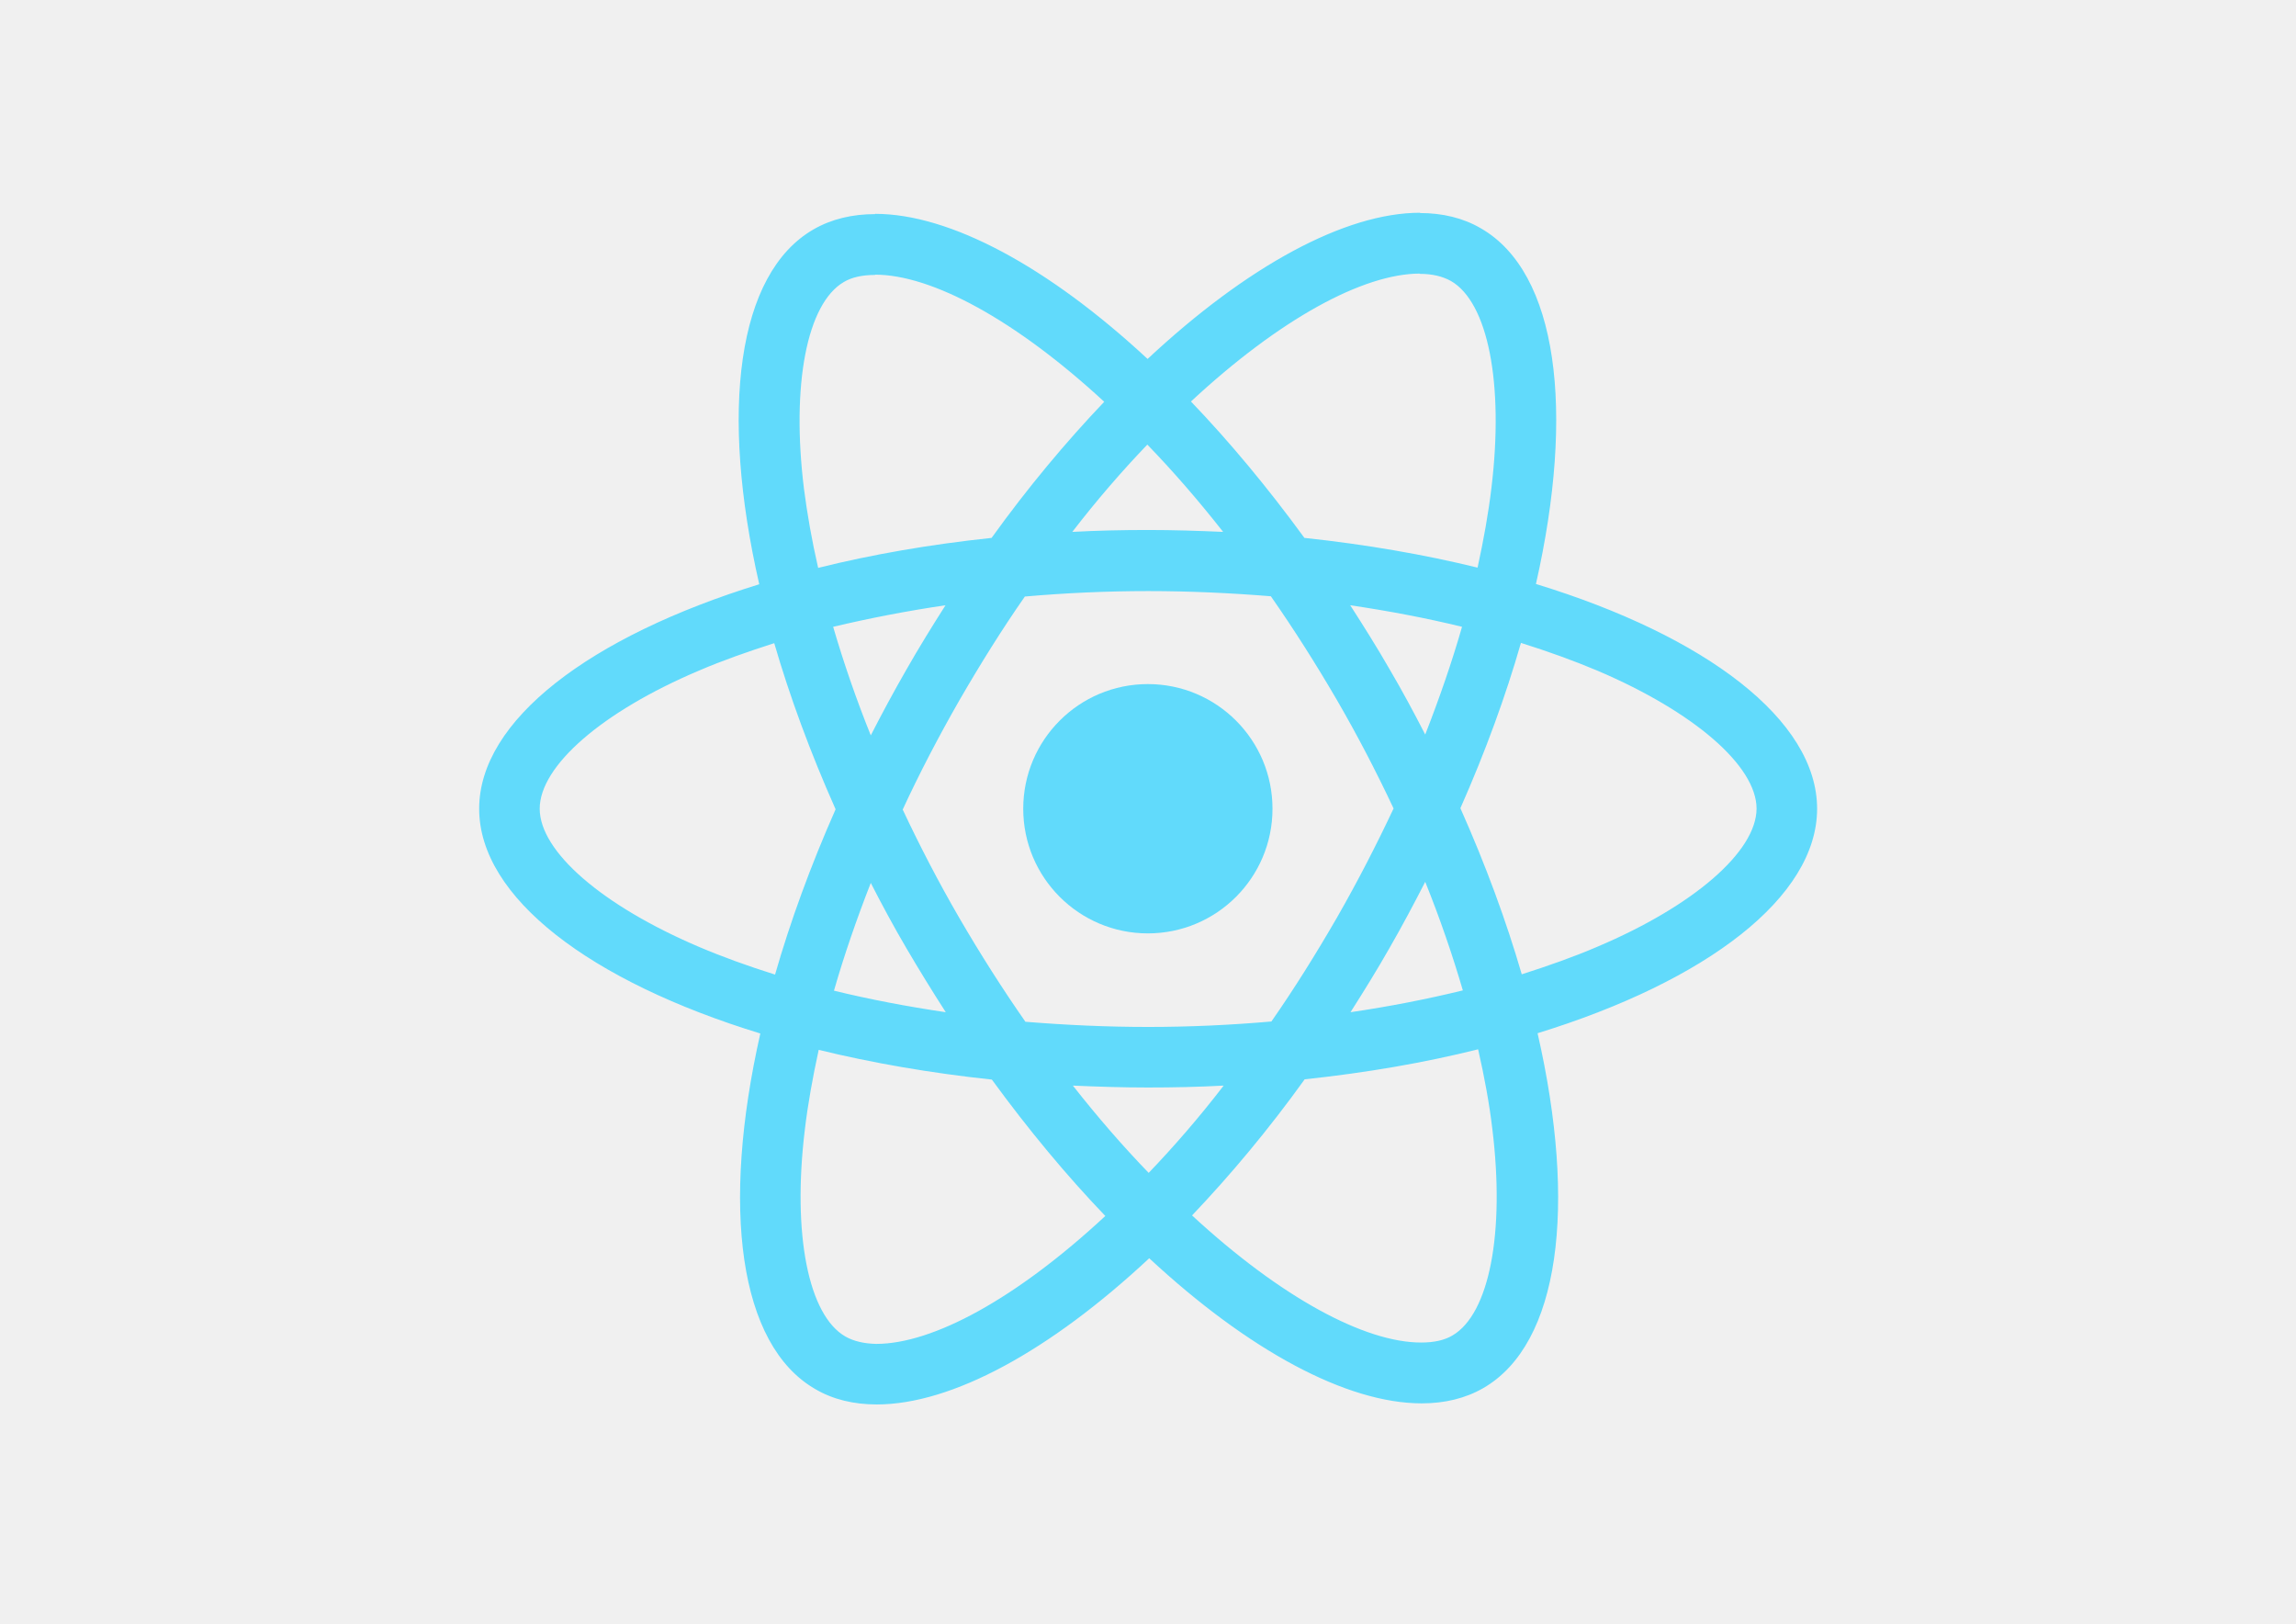
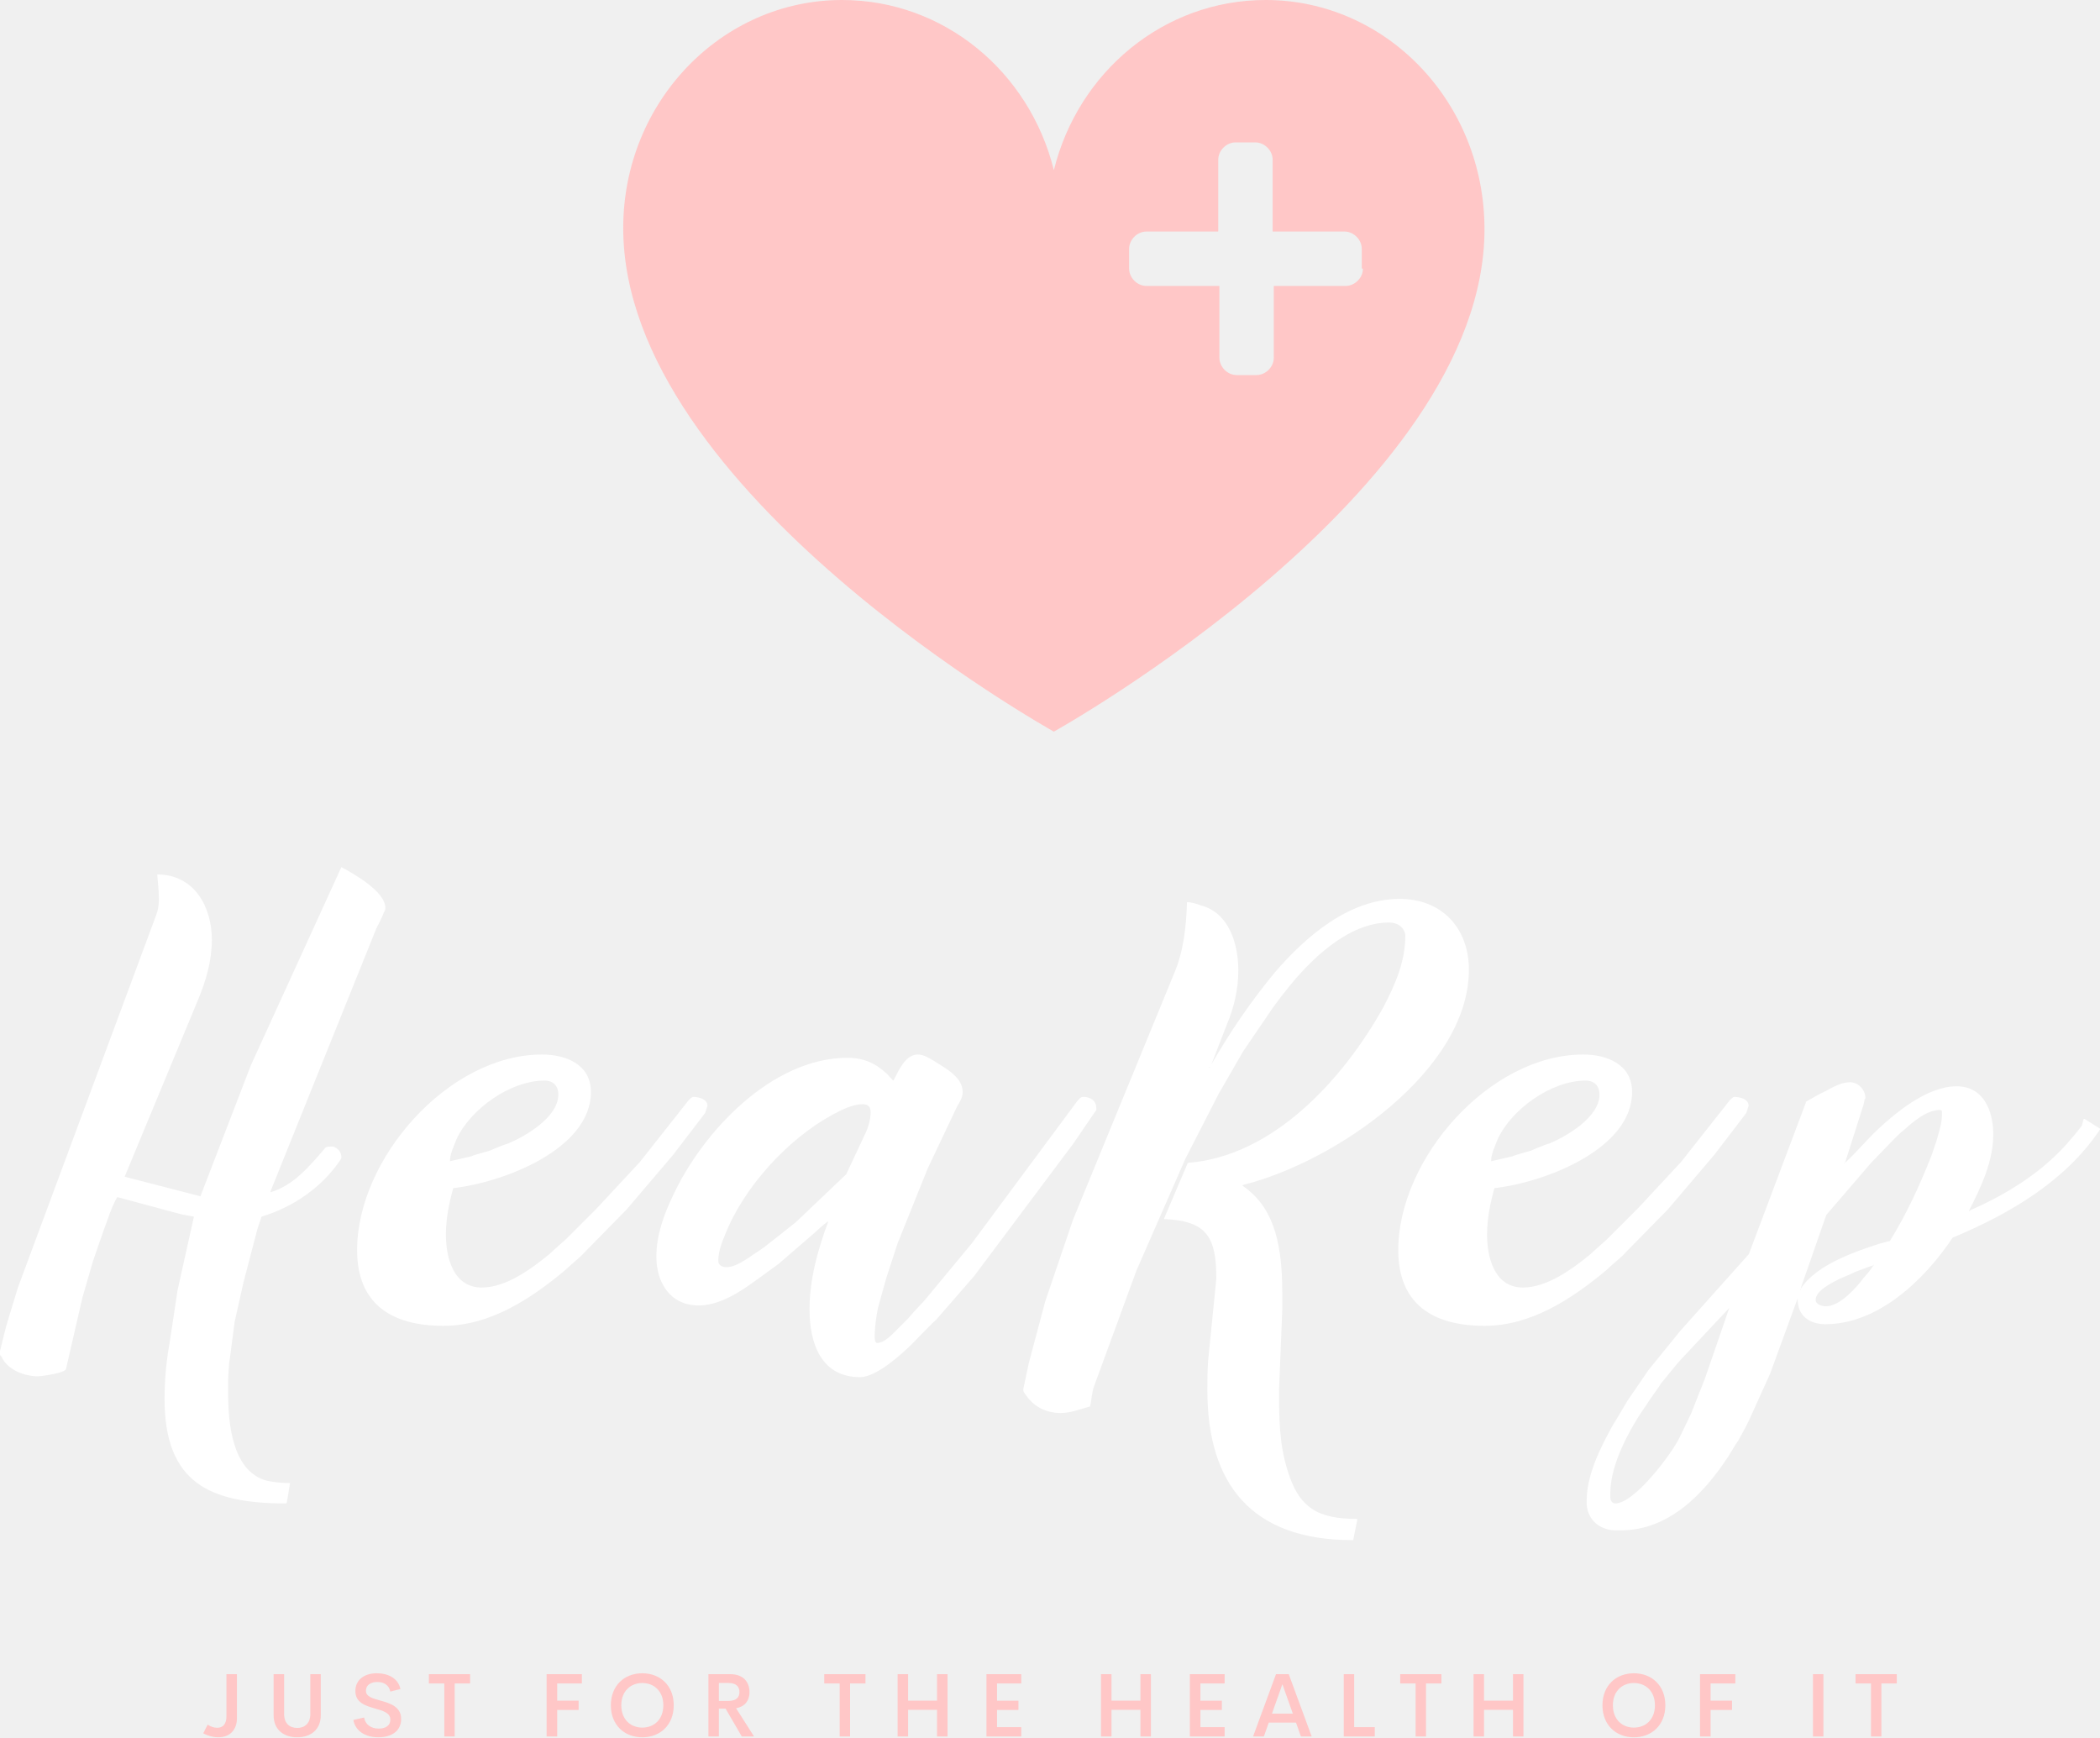
- <svg xmlns="http://www.w3.org/2000/svg" viewBox="0 0 841.9 595.3">
-   <g fill="#61DAFB">
-     <path d="M666.3 296.5c0-32.5-40.7-63.3-103.1-82.4 14.4-63.6 8-114.2-20.2-130.4-6.5-3.8-14.1-5.6-22.4-5.6v22.3c4.6 0 8.3.9 11.4 2.6 13.6 7.8 19.5 37.5 14.9 75.7-1.1 9.4-2.9 19.3-5.1 29.4-19.6-4.8-41-8.5-63.5-10.9-13.5-18.5-27.5-35.3-41.6-50 32.6-30.3 63.2-46.9 84-46.9V78c-27.5 0-63.5 19.6-99.9 53.6-36.4-33.8-72.4-53.2-99.9-53.2v22.3c20.7 0 51.4 16.5 84 46.6-14 14.7-28 31.4-41.3 49.9-22.6 2.4-44 6.1-63.6 11-2.3-10-4-19.7-5.2-29-4.7-38.2 1.1-67.9 14.6-75.8 3-1.8 6.9-2.6 11.5-2.6V78.5c-8.4 0-16 1.8-22.6 5.6-28.1 16.2-34.4 66.7-19.9 130.1-62.2 19.2-102.7 49.9-102.7 82.3 0 32.5 40.7 63.3 103.1 82.4-14.4 63.6-8 114.2 20.2 130.4 6.5 3.8 14.1 5.6 22.5 5.6 27.5 0 63.5-19.6 99.9-53.6 36.4 33.8 72.4 53.2 99.9 53.2 8.4 0 16-1.8 22.6-5.6 28.1-16.2 34.4-66.7 19.9-130.1 62-19.1 102.5-49.9 102.5-82.3zm-130.2-66.7c-3.7 12.9-8.3 26.2-13.5 39.5-4.1-8-8.4-16-13.1-24-4.6-8-9.5-15.8-14.4-23.4 14.2 2.1 27.9 4.7 41 7.9zm-45.8 106.5c-7.8 13.5-15.8 26.3-24.1 38.2-14.9 1.3-30 2-45.2 2-15.1 0-30.2-.7-45-1.9-8.3-11.9-16.4-24.6-24.2-38-7.6-13.1-14.5-26.4-20.8-39.8 6.2-13.4 13.2-26.8 20.7-39.9 7.8-13.5 15.8-26.3 24.1-38.2 14.9-1.3 30-2 45.2-2 15.1 0 30.2.7 45 1.9 8.3 11.9 16.4 24.6 24.2 38 7.6 13.1 14.5 26.4 20.8 39.8-6.3 13.4-13.2 26.8-20.7 39.9zm32.3-13c5.4 13.4 10 26.8 13.8 39.8-13.1 3.2-26.9 5.9-41.2 8 4.9-7.7 9.8-15.6 14.4-23.7 4.6-8 8.9-16.1 13-24.1zM421.2 430c-9.3-9.6-18.6-20.3-27.8-32 9 .4 18.2.7 27.5.7 9.4 0 18.7-.2 27.8-.7-9 11.7-18.3 22.4-27.5 32zm-74.4-58.9c-14.2-2.1-27.9-4.7-41-7.9 3.7-12.9 8.3-26.2 13.5-39.5 4.1 8 8.4 16 13.1 24 4.7 8 9.5 15.8 14.4 23.4zM420.7 163c9.3 9.6 18.6 20.3 27.8 32-9-.4-18.2-.7-27.5-.7-9.4 0-18.7.2-27.8.7 9-11.7 18.3-22.4 27.5-32zm-74 58.9c-4.9 7.7-9.8 15.6-14.4 23.7-4.6 8-8.9 16-13 24-5.4-13.4-10-26.8-13.8-39.8 13.1-3.1 26.9-5.8 41.2-7.9zm-90.5 125.2c-35.4-15.1-58.3-34.9-58.3-50.6 0-15.7 22.9-35.6 58.3-50.6 8.6-3.7 18-7 27.7-10.1 5.7 19.6 13.2 40 22.5 60.9-9.2 20.8-16.6 41.1-22.2 60.6-9.9-3.1-19.3-6.5-28-10.2zM310 490c-13.6-7.8-19.5-37.5-14.9-75.7 1.1-9.4 2.9-19.3 5.1-29.4 19.6 4.8 41 8.5 63.5 10.9 13.5 18.5 27.5 35.3 41.6 50-32.6 30.3-63.2 46.9-84 46.9-4.5-.1-8.3-1-11.3-2.7zm237.2-76.2c4.7 38.2-1.1 67.9-14.6 75.8-3 1.8-6.9 2.6-11.5 2.6-20.7 0-51.4-16.5-84-46.6 14-14.7 28-31.4 41.3-49.9 22.6-2.4 44-6.1 63.6-11 2.3 10.1 4.1 19.8 5.2 29.1zm38.5-66.7c-8.6 3.7-18 7-27.7 10.1-5.7-19.6-13.2-40-22.5-60.9 9.2-20.8 16.6-41.1 22.2-60.6 9.9 3.1 19.3 6.5 28.1 10.2 35.4 15.1 58.3 34.9 58.3 50.6-.1 15.7-23 35.6-58.4 50.6zM320.8 78.4z" />
-     <circle cx="420.9" cy="296.5" r="45.7" />
-     <path d="M520.5 78.1z" />
+ <svg xmlns="http://www.w3.org/2000/svg" width="310" height="256.453" viewBox="0 0 310 256.453" className="css-1j8o68f">
+   <defs id="SvgjsDefs1153" />
+   <g id="SvgjsG1154" transform="matrix(1.708861,0,0,1.708861,78.67089,-22.89873)" fill="#ffc7c7">
+     <path d="M63.3,13.4c-8.8,0-16.2,6.2-18.3,14.7c-2.1-8.5-9.5-14.7-18.3-14.7c-10.4,0-18.9,8.8-18.9,19.7  C7.8,55.9,45,76.6,45,76.6s37.2-20.7,37.2-43.4C82.2,22.2,73.7,13.4,63.3,13.4z M71.7,36.6c0,0.8-0.7,1.5-1.5,1.5H64v6.2  c0,0.8-0.7,1.5-1.5,1.5h-1.7c-0.8,0-1.5-0.7-1.5-1.5v-6.2H53c-0.8,0-1.5-0.7-1.5-1.5v-1.7c0-0.8,0.7-1.5,1.5-1.5h6.2v-6.2  c0-0.8,0.7-1.5,1.5-1.5h1.7c0.8,0,1.5,0.7,1.5,1.5v6.2h6.2c0.8,0,1.5,0.7,1.5,1.5V36.6z">
+       </path>
+   </g>
+   <g id="SvgjsG1155" transform="matrix(3.006789,0,0,3.006789,0.000001321737,90.83609)" fill="#ffffff">
+     <path d="M9.84 28.52 l2.48 -6.44 l4.44 -9.72 c0.6 0.32 2.16 1.2 2.16 2 c0 0.12 -0.04 0.16 -0.08 0.24 c-0.08 0.24 -0.36 0.76 -0.36 0.76 l-5.2 12.92 l0 0.04 c1.12 -0.32 1.92 -1.28 2.64 -2.12 c0.08 -0.12 0.16 -0.12 0.32 -0.12 l0.12 0 c0.24 0.08 0.4 0.28 0.4 0.52 c0 0 0 0.08 -0.04 0.12 c-0.88 1.32 -2.28 2.32 -3.88 2.8 l-0.2 0.6 l-0.68 2.6 l-0.44 1.96 l-0.24 1.84 c-0.04 0.16 -0.08 0.88 -0.08 1.08 l0 0.56 c0 1.4 0.16 3.84 1.88 4.32 c0.4 0.08 0.76 0.12 1.16 0.12 l-0.16 0.96 l-0.04 0.04 c-3.72 0 -5.96 -1 -5.96 -5.12 c0 -0.92 0.08 -1.84 0.24 -2.72 l0.4 -2.64 l0.8 -3.6 l-0.64 -0.12 l-3.12 -0.84 c-0.12 0.16 -0.4 0.84 -0.44 1 c-0.2 0.52 -0.72 2.04 -0.76 2.16 l-0.52 1.8 l-0.8 3.48 c-0.04 0.2 -1.24 0.36 -1.36 0.36 c-0.68 0 -1.52 -0.32 -1.8 -0.96 c-0.04 -0.04 -0.08 -0.08 -0.08 -0.12 l0 -0.16 c0.08 -0.36 0.32 -1.28 0.32 -1.28 l0.56 -1.84 l6.8 -18.32 c0.08 -0.2 0.12 -0.48 0.12 -0.72 c0 -0.4 -0.04 -0.8 -0.08 -1.24 c1.8 0 2.68 1.56 2.68 3.2 c0 1.04 -0.28 2 -0.68 2.96 l-3.6 8.68 z M17.532 31.16 c0 -4.48 4.48 -9.6 9.08 -9.6 c1.16 0 2.4 0.48 2.4 1.84 c0 2.8 -4.28 4.44 -6.76 4.72 c-0.2 0.72 -0.36 1.48 -0.36 2.28 c0 1.12 0.36 2.6 1.76 2.6 c1.2 0 2.44 -0.92 3.32 -1.64 c0.16 -0.16 0.76 -0.68 0.8 -0.72 l1.52 -1.52 l2.12 -2.28 l2.4 -3.04 c0.04 -0.04 0.12 -0.12 0.2 -0.16 c0.24 0 0.72 0.08 0.72 0.44 l-0.12 0.36 l-1.56 2.04 l-2.28 2.68 l-2.08 2.12 c-0.08 0.12 -0.76 0.68 -0.96 0.88 c-1.68 1.4 -3.68 2.72 -5.96 2.72 c-2.56 0 -4.24 -1.08 -4.24 -3.72 z M22.092 26.76 l0 0.04 c0.16 -0.04 0.88 -0.2 1.04 -0.24 c0.16 -0.08 0.8 -0.24 0.92 -0.28 c0.16 -0.08 0.76 -0.32 0.92 -0.36 c0.84 -0.36 2.44 -1.28 2.44 -2.4 c0 -0.4 -0.24 -0.68 -0.68 -0.68 c-1.68 0 -3.64 1.4 -4.32 2.88 c-0.12 0.32 -0.32 0.72 -0.32 1.04 z M43.864 22.84 c0.24 -0.44 0.56 -1.28 1.2 -1.28 c0.28 0 0.52 0.16 0.8 0.32 c0.48 0.32 1.4 0.76 1.4 1.52 c0 0.28 -0.16 0.52 -0.28 0.72 l-1.44 3.04 l-1.48 3.68 l-0.56 1.72 l-0.4 1.44 c-0.08 0.4 -0.16 0.92 -0.16 1.4 c0 0.08 0 0.32 0.12 0.32 c0.36 0 0.76 -0.44 0.96 -0.64 l0.56 -0.56 c0.16 -0.2 0.72 -0.8 0.8 -0.88 l2.32 -2.8 l5.16 -6.96 c0.08 -0.08 0.16 -0.24 0.32 -0.24 c0.32 0 0.64 0.16 0.64 0.56 l0 0.08 l-1.12 1.64 l-4.88 6.52 l-1.88 2.16 c-0.08 0.04 -0.88 0.88 -1.16 1.16 c-0.52 0.52 -1.76 1.64 -2.56 1.64 c-1.92 0 -2.48 -1.68 -2.48 -3.32 c0 -1.48 0.4 -2.92 0.92 -4.32 c-0.04 0 -0.08 0.04 -0.08 0.04 c-0.12 0.08 -0.52 0.44 -0.6 0.52 l-1.76 1.52 c-0.12 0.08 -0.92 0.68 -1.16 0.84 c-0.76 0.56 -1.76 1.2 -2.76 1.2 c-1.4 0 -2.08 -1.12 -2.08 -2.4 c0 -1.04 0.36 -2.04 0.8 -2.96 c1.44 -3.12 4.84 -6.8 8.6 -6.8 c0.72 0 1.32 0.24 1.84 0.72 c0.08 0.04 0.36 0.4 0.4 0.4 z M35.264 31.68 c0 0.24 0.2 0.32 0.4 0.32 c0.4 0 0.8 -0.28 1.12 -0.48 c0.16 -0.12 0.72 -0.48 0.76 -0.52 l1.52 -1.2 l2.48 -2.36 l0.92 -1.96 c0.16 -0.32 0.28 -0.72 0.28 -1.08 c0 -0.28 -0.12 -0.4 -0.4 -0.4 c-0.48 0 -1.04 0.28 -1.48 0.52 c-2.2 1.2 -4.36 3.56 -5.28 5.92 c-0.16 0.36 -0.32 0.84 -0.32 1.24 z M40.664 29.76 l0 -0.04 l0 0.04 z M62.596 17.52 c1.52 -1.76 3.64 -3.6 6.12 -3.6 c2.08 0 3.4 1.44 3.4 3.48 c0 4.92 -6.56 9.44 -11.08 10.56 l-0.04 0.04 c0.12 0.08 0.24 0.16 0.32 0.24 c1.52 1.24 1.64 3.44 1.64 5.24 l0 0.56 l-0.16 3.96 c0 1.32 0 2.64 0.4 3.92 c0.56 1.92 1.52 2.44 3.44 2.44 l0 0.04 l-0.2 1 l-0.04 0 c-4.96 0 -7.12 -2.76 -7.12 -7.36 c0 -0.48 0 -1 0.04 -1.48 l0.4 -4 c0 -2 -0.44 -2.84 -2.56 -2.92 l0 -0.04 l1.16 -2.72 c4.2 -0.32 7.64 -4.12 9.6 -7.64 c0.6 -1.16 1.08 -2.24 1.08 -3.56 c-0.08 -0.4 -0.4 -0.6 -0.8 -0.6 c-2.04 0 -3.92 1.88 -5.08 3.36 c-0.2 0.24 -0.76 1 -0.8 1.08 l-1.28 1.88 l-1.2 2.08 l-1.64 3.2 l-2.4 5.48 l-2.08 5.68 c-0.12 0.32 -0.12 0.68 -0.2 1 c-0.48 0.12 -0.92 0.32 -1.44 0.32 c-0.68 0 -1.28 -0.28 -1.68 -0.84 c-0.04 -0.08 -0.16 -0.16 -0.16 -0.32 l0.28 -1.32 l0.8 -3 l1.36 -4 l4.96 -12.08 c0.48 -1.12 0.6 -2.32 0.64 -3.52 c0.2 0 0.48 0.08 0.68 0.16 c1.4 0.36 1.84 1.92 1.84 3.2 c0 0.88 -0.2 1.8 -0.56 2.64 l-0.76 1.96 c0.92 -1.6 1.96 -3.12 3.12 -4.52 z M59.436 22.08 l0 0 z M59.436 22.12 l0 0 c-0.04 0 -0.04 0 0 0 z M59.396 22.16 l0 0 z M59.396 22.2 l0 -0.04 c-0.04 0 -0.04 0.04 0 0.04 z M68.648 31.16 c0 -4.48 4.48 -9.6 9.08 -9.6 c1.16 0 2.4 0.48 2.4 1.84 c0 2.8 -4.28 4.44 -6.76 4.72 c-0.2 0.72 -0.36 1.48 -0.36 2.28 c0 1.12 0.36 2.6 1.76 2.6 c1.2 0 2.44 -0.92 3.32 -1.64 c0.16 -0.16 0.76 -0.68 0.8 -0.72 l1.52 -1.52 l2.12 -2.28 l2.4 -3.04 c0.04 -0.04 0.12 -0.12 0.2 -0.16 c0.24 0 0.72 0.08 0.72 0.44 l-0.12 0.36 l-1.56 2.04 l-2.28 2.68 l-2.08 2.12 c-0.08 0.12 -0.76 0.68 -0.96 0.88 c-1.68 1.4 -3.68 2.72 -5.96 2.72 c-2.56 0 -4.24 -1.08 -4.24 -3.72 z M73.208 26.76 l0 0.04 c0.16 -0.04 0.88 -0.2 1.04 -0.24 c0.16 -0.08 0.8 -0.24 0.92 -0.28 c0.16 -0.08 0.76 -0.32 0.92 -0.36 c0.84 -0.36 2.44 -1.28 2.44 -2.4 c0 -0.4 -0.24 -0.68 -0.68 -0.68 c-1.68 0 -3.64 1.4 -4.32 2.88 c-0.12 0.32 -0.32 0.72 -0.32 1.04 z M89.62 23.36 c0.36 -0.2 0.8 -0.44 1.2 -0.44 s0.76 0.36 0.76 0.76 c0 0.04 0 0.04 -0.04 0.08 c0 0.12 -0.08 0.36 -0.08 0.36 l-0.88 2.76 c0.48 -0.44 0.96 -1 1.44 -1.48 c0.96 -0.92 2.56 -2.28 4.04 -2.28 c1.32 0 1.8 1.2 1.8 2.36 c0 1.32 -0.6 2.6 -1.2 3.76 l0.04 0 l0.04 -0.04 c1.84 -0.8 3.68 -1.96 4.96 -3.52 c0.16 -0.16 0.48 -0.6 0.52 -0.64 l0 -0.04 l0.08 -0.28 l0.04 0 l0.76 0.48 l0 0.04 c-1.68 2.52 -4.4 4.12 -7.16 5.28 c-0.04 0 -0.08 0.04 -0.08 0.04 c-1.36 2.04 -3.64 4.24 -6.24 4.24 c-0.8 0 -1.4 -0.44 -1.36 -1.28 l-1.36 3.72 l-0.96 2.12 c-0.04 0.12 -0.44 0.88 -0.6 1.16 c-0.08 0.08 -0.4 0.64 -0.48 0.76 c-1.2 1.84 -2.92 3.64 -5.28 3.64 l-0.32 0 c-0.72 -0.04 -1.28 -0.48 -1.36 -1.24 l0 -0.24 c0 -1.24 0.68 -2.6 1.28 -3.68 c0.16 -0.24 0.64 -1.08 0.72 -1.2 l1.04 -1.52 l1.56 -1.92 l3.36 -3.76 l2.8 -7.44 l0 -0.04 s0.68 -0.4 0.96 -0.52 z M92.3 30.84 c0.04 0 0.4 -0.12 0.48 -0.12 c0.84 -1.36 1.44 -2.68 2 -4.08 c0.04 -0.08 0.24 -0.68 0.28 -0.8 c0.12 -0.44 0.28 -0.88 0.28 -1.32 l0 -0.16 c0 -0.04 -0.04 -0.08 -0.08 -0.08 c-0.68 0 -1.36 0.6 -1.8 1 c-0.12 0.08 -0.4 0.36 -0.44 0.4 l-1.16 1.2 l-2.2 2.56 l-1.24 3.56 l0 0.04 c0.76 -1.16 2.64 -1.8 3.88 -2.2 z M79.3 43.6 c0.96 0 2.8 -2.48 3.16 -3.24 l0.56 -1.16 l0.68 -1.72 l1.2 -3.48 l-2.4 2.56 c-0.12 0.12 -0.76 0.92 -0.96 1.16 c-0.08 0.16 -0.6 0.84 -0.68 1 c-0.8 1.12 -1.8 2.92 -1.8 4.36 l0 0.24 c0 0.12 0.08 0.28 0.24 0.28 z M91.98 31.88 l0 0.04 l-0.04 0 c-0.04 0 -0.64 0.24 -0.88 0.32 c-0.12 0.08 -0.64 0.28 -0.8 0.36 c-0.32 0.16 -1.12 0.56 -1.12 1 c0 0.24 0.32 0.32 0.52 0.32 c0.68 0 1.52 -0.96 1.84 -1.4 c0.04 -0.04 0.36 -0.4 0.44 -0.56 l0.04 -0.04 c0.04 0 0.04 -0.04 0 -0.04 z M88.42 33.12 l0 -0.04 c-0.04 0 -0.04 0.04 0 0.04 z M90.54 26.88 l0 0.04 c0.04 0 0.04 -0.04 0 -0.04 z">
+     </path>
+   </g>
+   <g id="SvgjsG1156" transform="matrix(0.6607169,0,0,0.6607169,29.76122,243.1157)" fill="#ffc7c7">
+     <path d="M3.731 20.186 c-1.035 0 -2.227 -0.273 -3.369 -0.889 l0.996 -1.943 c0.674 0.459 1.387 0.703 2.129 0.703 c1.338 0 2.061 -0.879 2.061 -2.598 l0 -9.385 l2.344 0 l0 9.815 c0 2.744 -1.68 4.297 -4.16 4.297 z M21.352 20.186 c-2.959 0 -5.264 -1.65 -5.264 -4.932 l0 -9.18 l2.344 0 l0 8.857 c0 2.217 1.279 3.164 2.92 3.164 s2.939 -0.957 2.939 -3.164 l0 -8.857 l2.334 0 l0 9.18 c0 3.281 -2.305 4.932 -5.273 4.932 z M39.511 20.186 c-2.949 0 -5.156 -1.406 -5.606 -3.867 l2.402 -0.557 c0.254 1.602 1.572 2.481 3.291 2.481 c1.357 0 2.588 -0.576 2.568 -2.041 c-0.02 -1.523 -1.709 -1.963 -3.535 -2.481 c-2.109 -0.615 -4.277 -1.318 -4.277 -3.877 c0 -2.598 2.129 -3.965 4.775 -3.965 c2.441 0 4.756 1.025 5.293 3.525 l-2.256 0.566 c-0.312 -1.484 -1.465 -2.139 -2.92 -2.139 c-1.299 0 -2.529 0.557 -2.529 1.973 c0 1.289 1.475 1.69 3.164 2.158 c2.178 0.605 4.697 1.348 4.697 4.141 c0 2.881 -2.412 4.082 -5.068 4.082 z M59.984 6.074 l0 2.08 l-3.438 0 l0 11.846 l-2.324 0 l0 -11.846 l-3.447 0 l0 -2.08 l9.209 0 z M84.963 8.154 l-5.518 0 l0 3.848 l4.785 0 l0 2.07 l-4.785 0 l0 5.928 l-2.363 0 l0 -13.926 l7.881 0 l0 2.08 z M98.464 20.186 c-4.004 0 -7.031 -2.744 -7.031 -7.158 c0 -4.404 3.027 -7.148 7.031 -7.148 c3.994 0 7.021 2.744 7.021 7.148 c0 4.414 -3.027 7.158 -7.021 7.158 z M98.464 18.018 c2.637 0 4.697 -1.826 4.697 -4.99 c0 -3.135 -2.061 -4.971 -4.697 -4.971 s-4.697 1.836 -4.697 4.971 c0 3.164 2.061 4.99 4.697 4.99 z M120.685 20 l-3.613 -6.211 l-1.504 0 l0 6.211 l-2.334 0 l0 -13.926 l4.834 0 c3.018 0 4.346 1.807 4.346 4.043 c0 1.943 -1.152 3.252 -2.998 3.584 l4.014 6.299 l-2.744 0 z M115.568 8.047 l0 4.014 l2.158 0 c1.709 0 2.441 -0.801 2.441 -1.992 c0 -1.182 -0.732 -2.022 -2.441 -2.022 l-2.158 0 z M148.321 6.074 l0 2.08 l-3.438 0 l0 11.846 l-2.324 0 l0 -11.846 l-3.447 0 l0 -2.08 l9.209 0 z M164.312 6.074 l2.344 0 l0 13.926 l-2.344 0 l0 -5.947 l-6.465 0 l0 5.947 l-2.344 0 l0 -13.926 l2.344 0 l0 5.918 l6.465 0 l0 -5.918 z M183.124 8.154 l-5.41 0 l0 3.857 l4.785 0 l0 2.061 l-4.785 0 l0 3.838 l5.41 0 l0 2.09 l-7.773 0 l0 -13.926 l7.773 0 l0 2.08 z M209.755 6.074 l2.344 0 l0 13.926 l-2.344 0 l0 -5.947 l-6.465 0 l0 5.947 l-2.344 0 l0 -13.926 l2.344 0 l0 5.918 l6.465 0 l0 -5.918 z M228.567 8.154 l-5.41 0 l0 3.857 l4.785 0 l0 2.061 l-4.785 0 l0 3.838 l5.41 0 l0 2.09 l-7.773 0 l0 -13.926 l7.773 0 l0 2.08 z M245.613 20 l-1.103 -3.096 l-6.084 0 l-1.094 3.096 l-2.412 0 l5.127 -13.926 l2.842 0 l5.127 13.926 l-2.402 0 z M239.138 14.902 l4.668 0 l-2.334 -6.582 z M257.512 17.91 l4.6 0 l0 2.09 l-6.934 0 l0 -13.926 l2.334 0 l0 11.836 z M276.999 6.074 l0 2.08 l-3.438 0 l0 11.846 l-2.324 0 l0 -11.846 l-3.447 0 l0 -2.08 l9.209 0 z M292.989 6.074 l2.344 0 l0 13.926 l-2.344 0 l0 -5.947 l-6.465 0 l0 5.947 l-2.344 0 l0 -13.926 l2.344 0 l0 5.918 l6.465 0 l0 -5.918 z M320.01 20.186 c-4.004 0 -7.031 -2.744 -7.031 -7.158 c0 -4.404 3.027 -7.148 7.031 -7.148 c3.994 0 7.021 2.744 7.021 7.148 c0 4.414 -3.027 7.158 -7.021 7.158 z M320.01 18.018 c2.637 0 4.697 -1.826 4.697 -4.99 c0 -3.135 -2.061 -4.971 -4.697 -4.971 s-4.697 1.836 -4.697 4.971 c0 3.164 2.061 4.99 4.697 4.99 z M342.661 8.154 l-5.518 0 l0 3.848 l4.785 0 l0 2.07 l-4.785 0 l0 5.928 l-2.363 0 l0 -13.926 l7.881 0 l0 2.08 z M360.013 20 l0 -13.926 l2.334 0 l0 13.926 l-2.334 0 z M378.738 6.074 l0 2.08 l-3.438 0 l0 11.846 l-2.324 0 l0 -11.846 l-3.447 0 l0 -2.08 l9.209 0 z">
+     </path>
  </g>
</svg>
